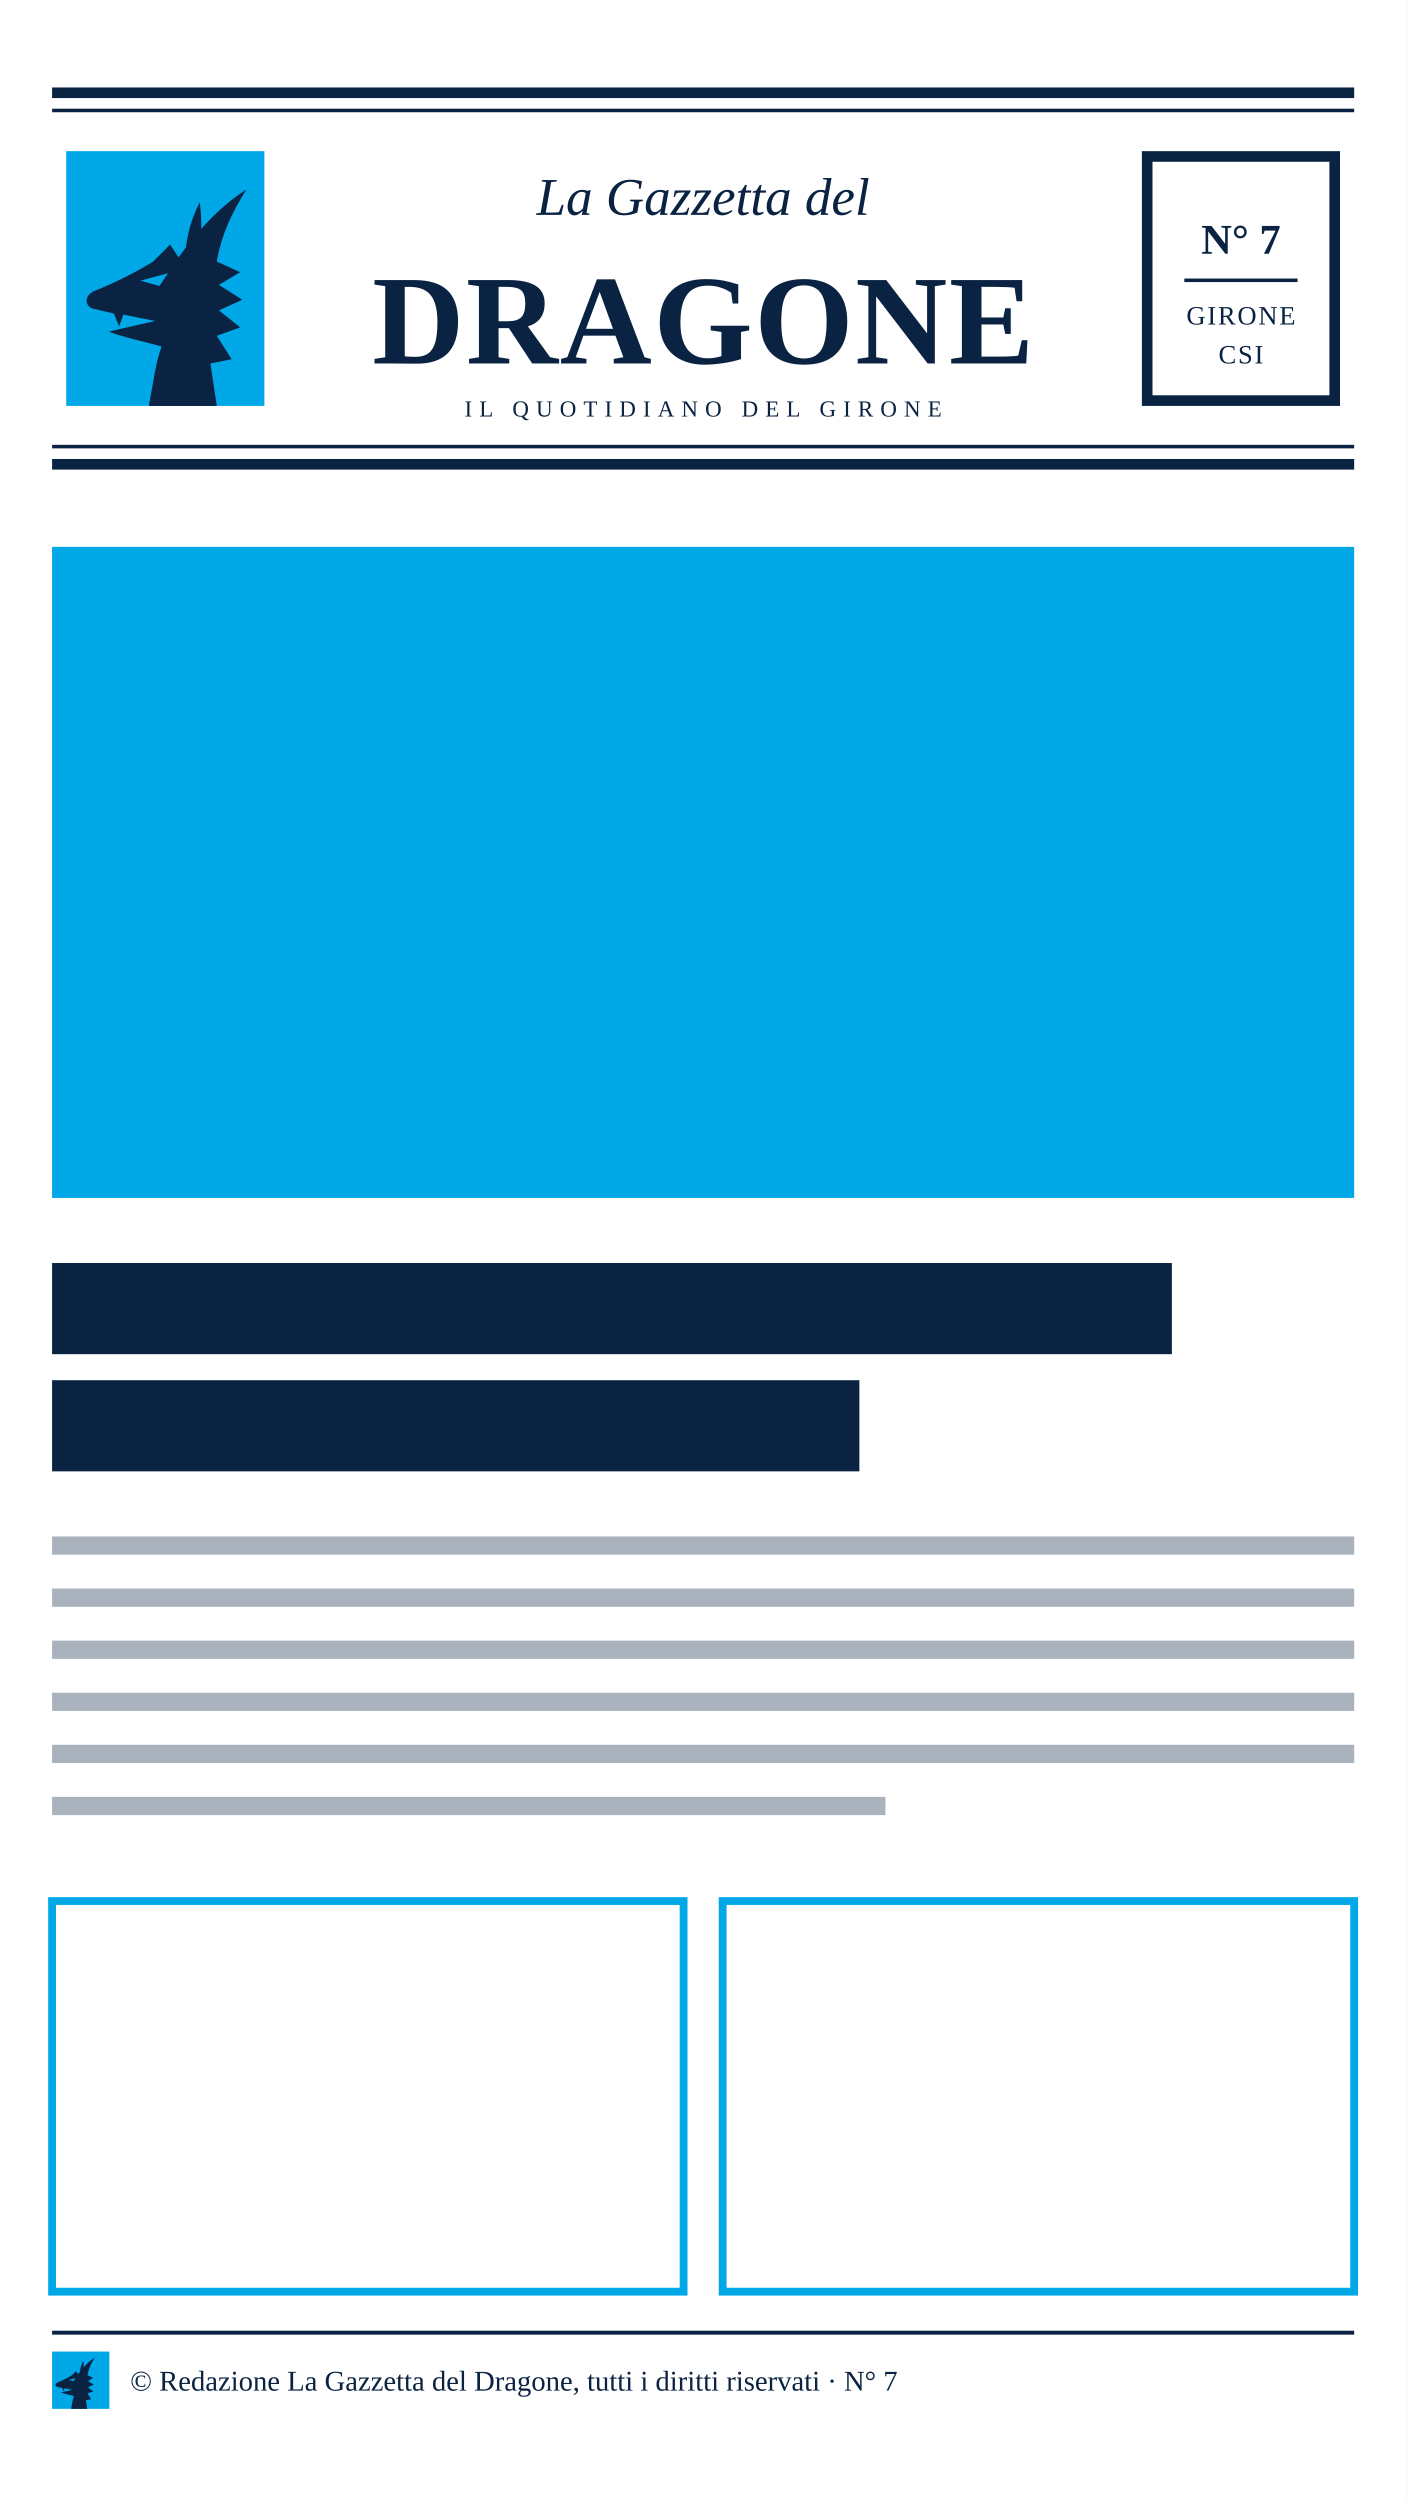
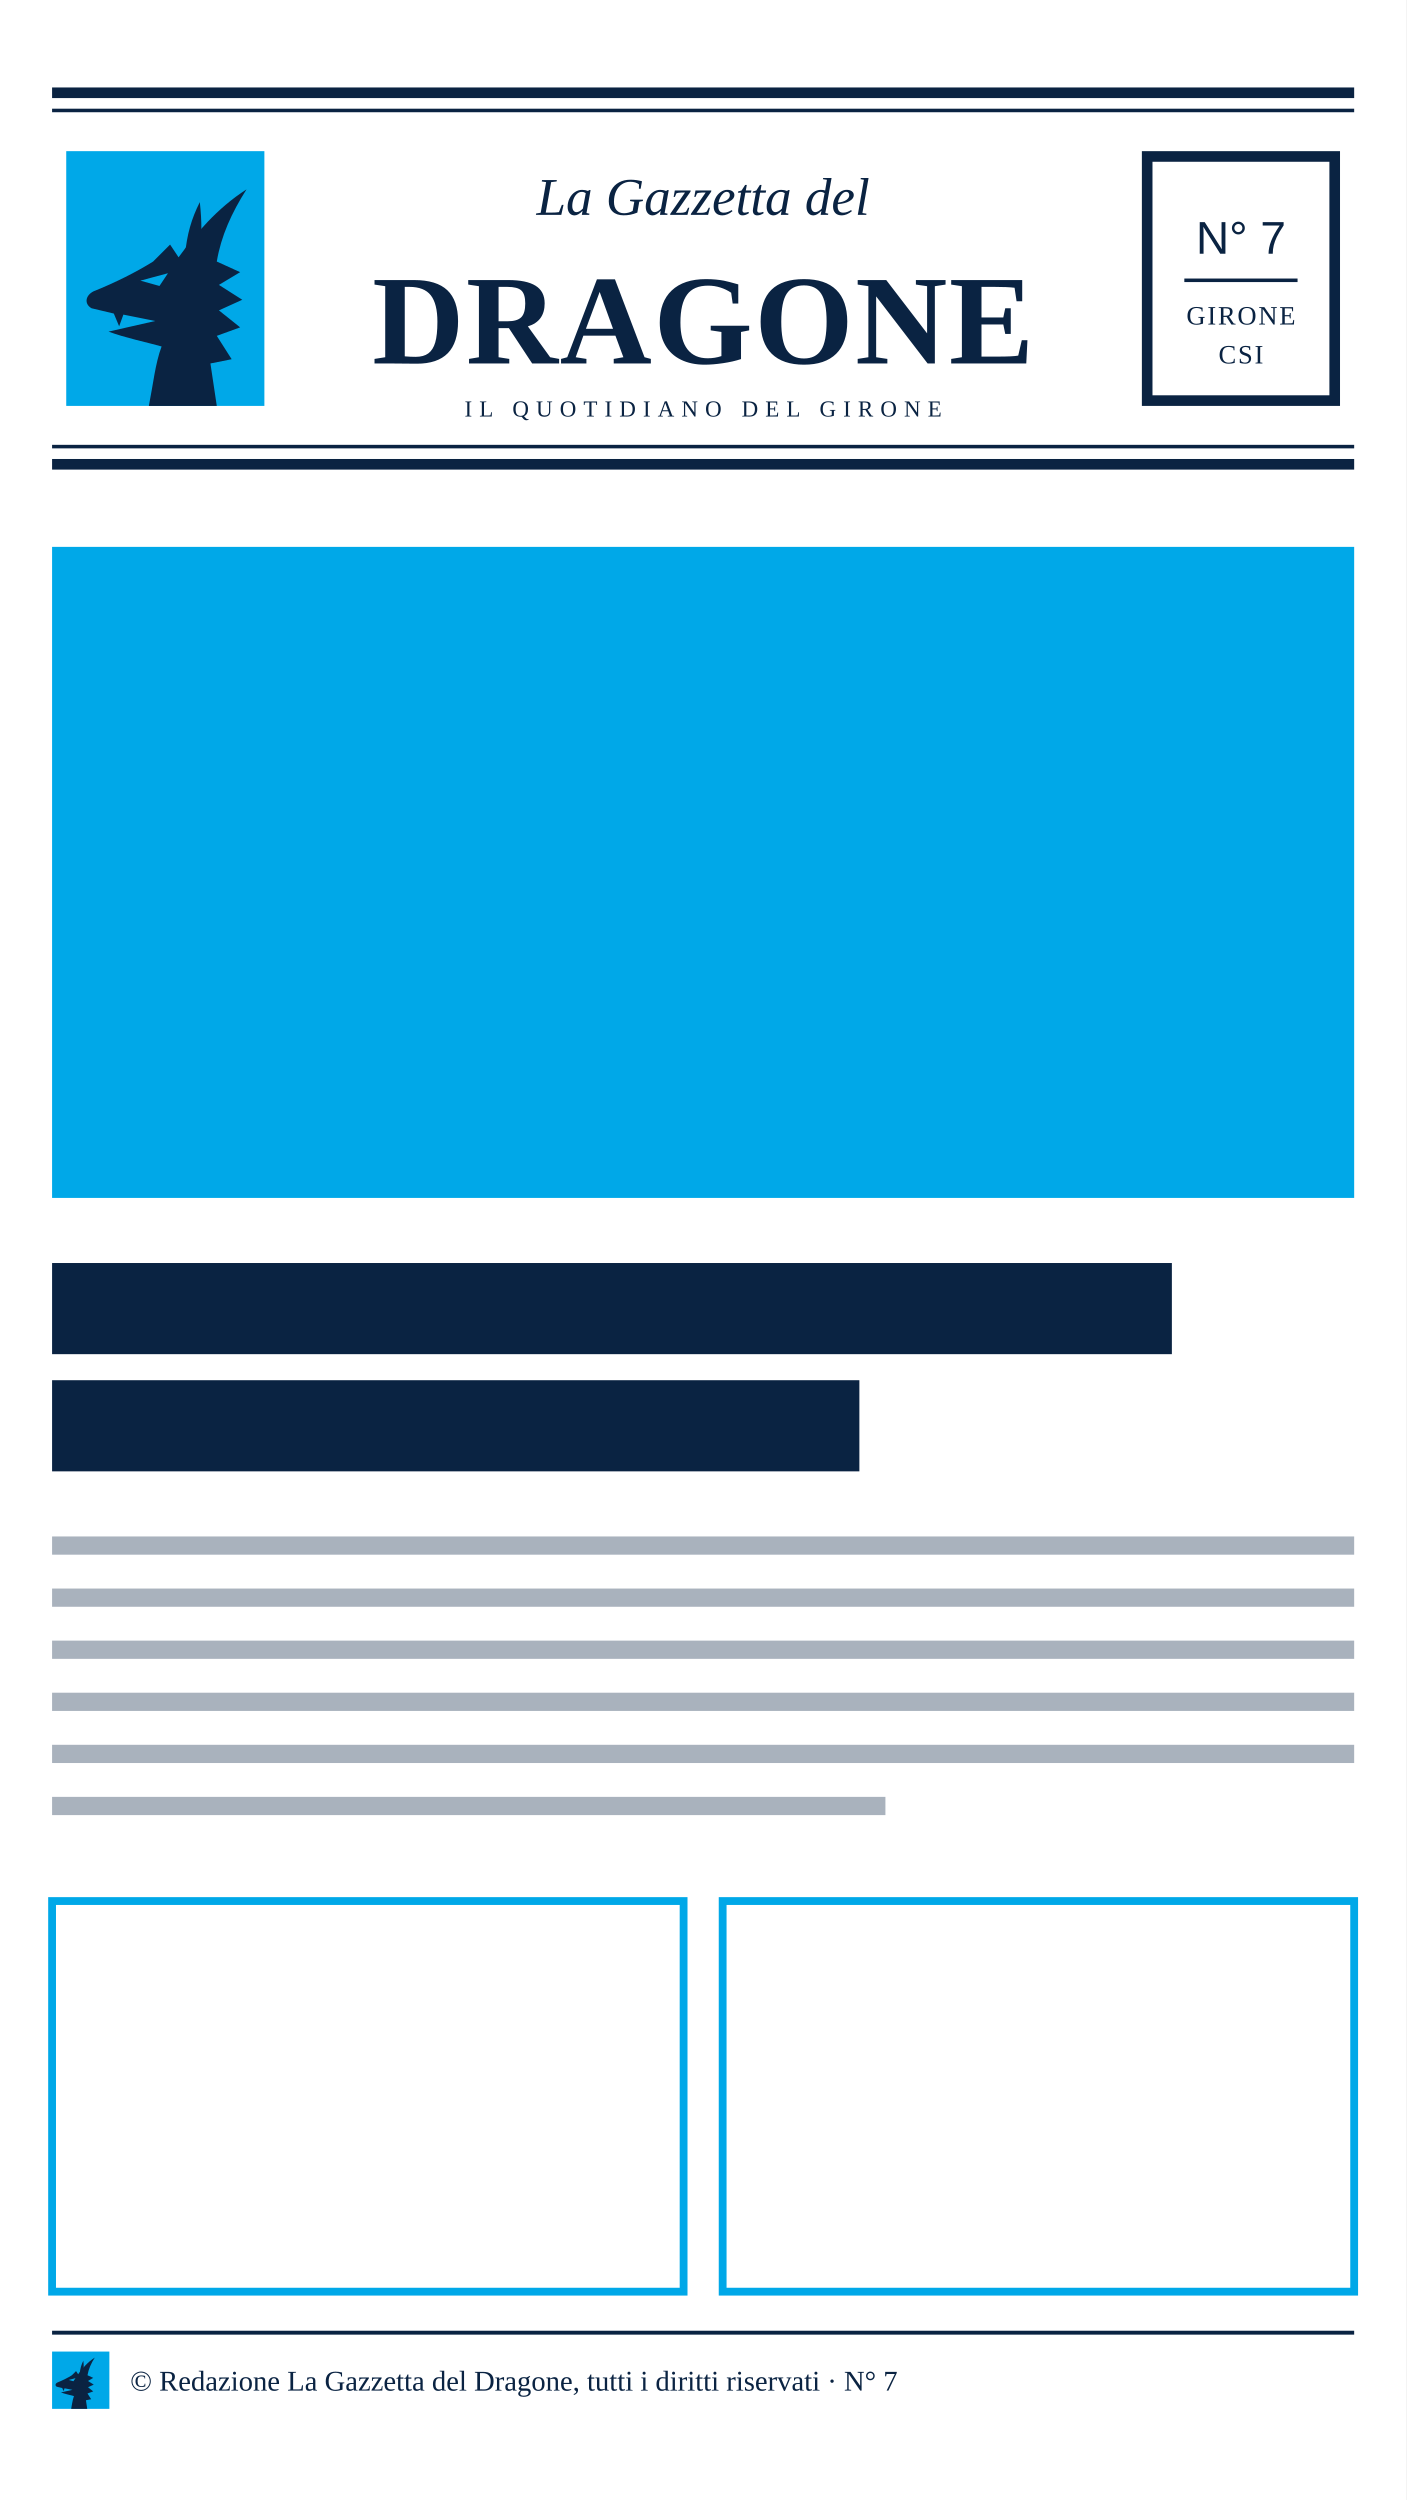
<svg xmlns="http://www.w3.org/2000/svg" viewBox="0 0 1080 1920">
  <rect width="1080" height="1920" fill="#FFFFFF" />
  <g transform="translate(18.26087 40) scale(1.358696)">
    <rect x="16" y="20" width="736" height="6" fill="#0A2342" />
    <rect x="16" y="32" width="736" height="2" fill="#0A2342" />
    <rect x="16" y="222" width="736" height="2" fill="#0A2342" />
    <rect x="16" y="230" width="736" height="6" fill="#0A2342" />
    <rect x="24" y="56" width="112" height="144" fill="#00A8E8" />
    <clipPath id="ear">
      <rect x="24" y="56" width="112" height="144" />
    </clipPath>
    <g clip-path="url(#ear)">
      <g transform="translate(3.5 60.8) scale(0.6)" fill="#0A2342">
        <path d="M146 90 C148 70 152 56 160 40 C162 58 162 74 160 92 Z" />
        <path fill-rule="evenodd" d="M140 92 C156 70 176 46 204 28 C190 50 180 72 176 96 L198 106 L178 118 L200 132 L178 142 L198 158 L176 166 L190 188 L170 192 L176 232 L112 232 C116 212 118 192 124 176 C110 172 90 168 74 162 L118 152 L88 146 L84 157 L79 145 L58 140 C51 136 52 128 60 124 C80 116 100 106 116 96 L132 80 Z M104 114 L130 107 L122 119 Z" />
      </g>
    </g>
    <path fill="#0A2342" fill-rule="evenodd" d="M632 56 H744 V200 H632 Z M638 62 H738 V194 H638 Z" />
-     <text x="688" y="114" font-family="Georgia, 'Times New Roman', serif" font-size="24" font-weight="700" text-anchor="middle" fill="#0A2342">N° 7</text>
+     <text x="688" y="114" font-family="'Franklin Gothic Demi', 'Franklin Gothic Medium', Arial, sans-serif" font-size="26" text-anchor="middle" fill="#0A2342">N° 7</text>
    <rect x="656" y="128" width="64" height="2" fill="#0A2342" />
    <text x="688" y="154" font-family="Georgia, 'Times New Roman', serif" font-size="15" letter-spacing="1" text-anchor="middle" fill="#0A2342">GIRONE</text>
    <text x="688" y="176" font-family="Georgia, 'Times New Roman', serif" font-size="15" letter-spacing="1" text-anchor="middle" fill="#0A2342">CSI</text>
    <text x="384" y="92" font-family="Georgia, 'Times New Roman', serif" font-size="30" font-style="italic" text-anchor="middle" fill="#0A2342">La Gazzetta del</text>
    <text x="384" y="176" font-family="Georgia, 'Times New Roman', serif" font-size="72" font-weight="700" letter-spacing="1" text-anchor="middle" fill="#0A2342">DRAGONE</text>
    <text x="384" y="206" font-family="Georgia, 'Times New Roman', serif" font-size="13" letter-spacing="4" text-anchor="middle" fill="#0A2342">IL QUOTIDIANO DEL GIRONE</text>
  </g>
  <rect x="40" y="420" width="1000" height="500" fill="#00A8E8" />
  <rect x="40" y="970" width="860" height="70" fill="#0A2342" />
  <rect x="40" y="1060" width="620" height="70" fill="#0A2342" />
  <rect x="40" y="1180" width="1000" height="14" fill="#0A2342" opacity="0.35" />
  <rect x="40" y="1220" width="1000" height="14" fill="#0A2342" opacity="0.35" />
  <rect x="40" y="1260" width="1000" height="14" fill="#0A2342" opacity="0.35" />
  <rect x="40" y="1300" width="1000" height="14" fill="#0A2342" opacity="0.35" />
  <rect x="40" y="1340" width="1000" height="14" fill="#0A2342" opacity="0.35" />
  <rect x="40" y="1380" width="640" height="14" fill="#0A2342" opacity="0.35" />
  <rect x="40" y="1460" width="485" height="300" fill="none" stroke="#00A8E8" stroke-width="6" />
  <rect x="555" y="1460" width="485" height="300" fill="none" stroke="#00A8E8" stroke-width="6" />
  <rect x="40" y="1790" width="1000" height="3" fill="#0A2342" />
  <rect x="40" y="1806" width="44" height="44" fill="#00A8E8" />
  <clipPath id="fir">
    <rect x="40" y="1806" width="44" height="44" />
  </clipPath>
  <g clip-path="url(#fir)">
    <g transform="translate(32 1805) scale(0.2)" fill="#0A2342">
      <path d="M146 90 C148 70 152 56 160 40 C162 58 162 74 160 92 Z" />
      <path fill-rule="evenodd" d="M140 92 C156 70 176 46 204 28 C190 50 180 72 176 96 L198 106 L178 118 L200 132 L178 142 L198 158 L176 166 L190 188 L170 192 L176 232 L112 232 C116 212 118 192 124 176 C110 172 90 168 74 162 L118 152 L88 146 L84 157 L79 145 L58 140 C51 136 52 128 60 124 C80 116 100 106 116 96 L132 80 Z M104 114 L130 107 L122 119 Z" />
    </g>
  </g>
  <text x="100" y="1836" font-family="Georgia, 'Times New Roman', serif" font-size="22" fill="#0A2342">© Redazione La Gazzetta del Dragone, tutti i diritti riservati · N° 7</text>
</svg>
